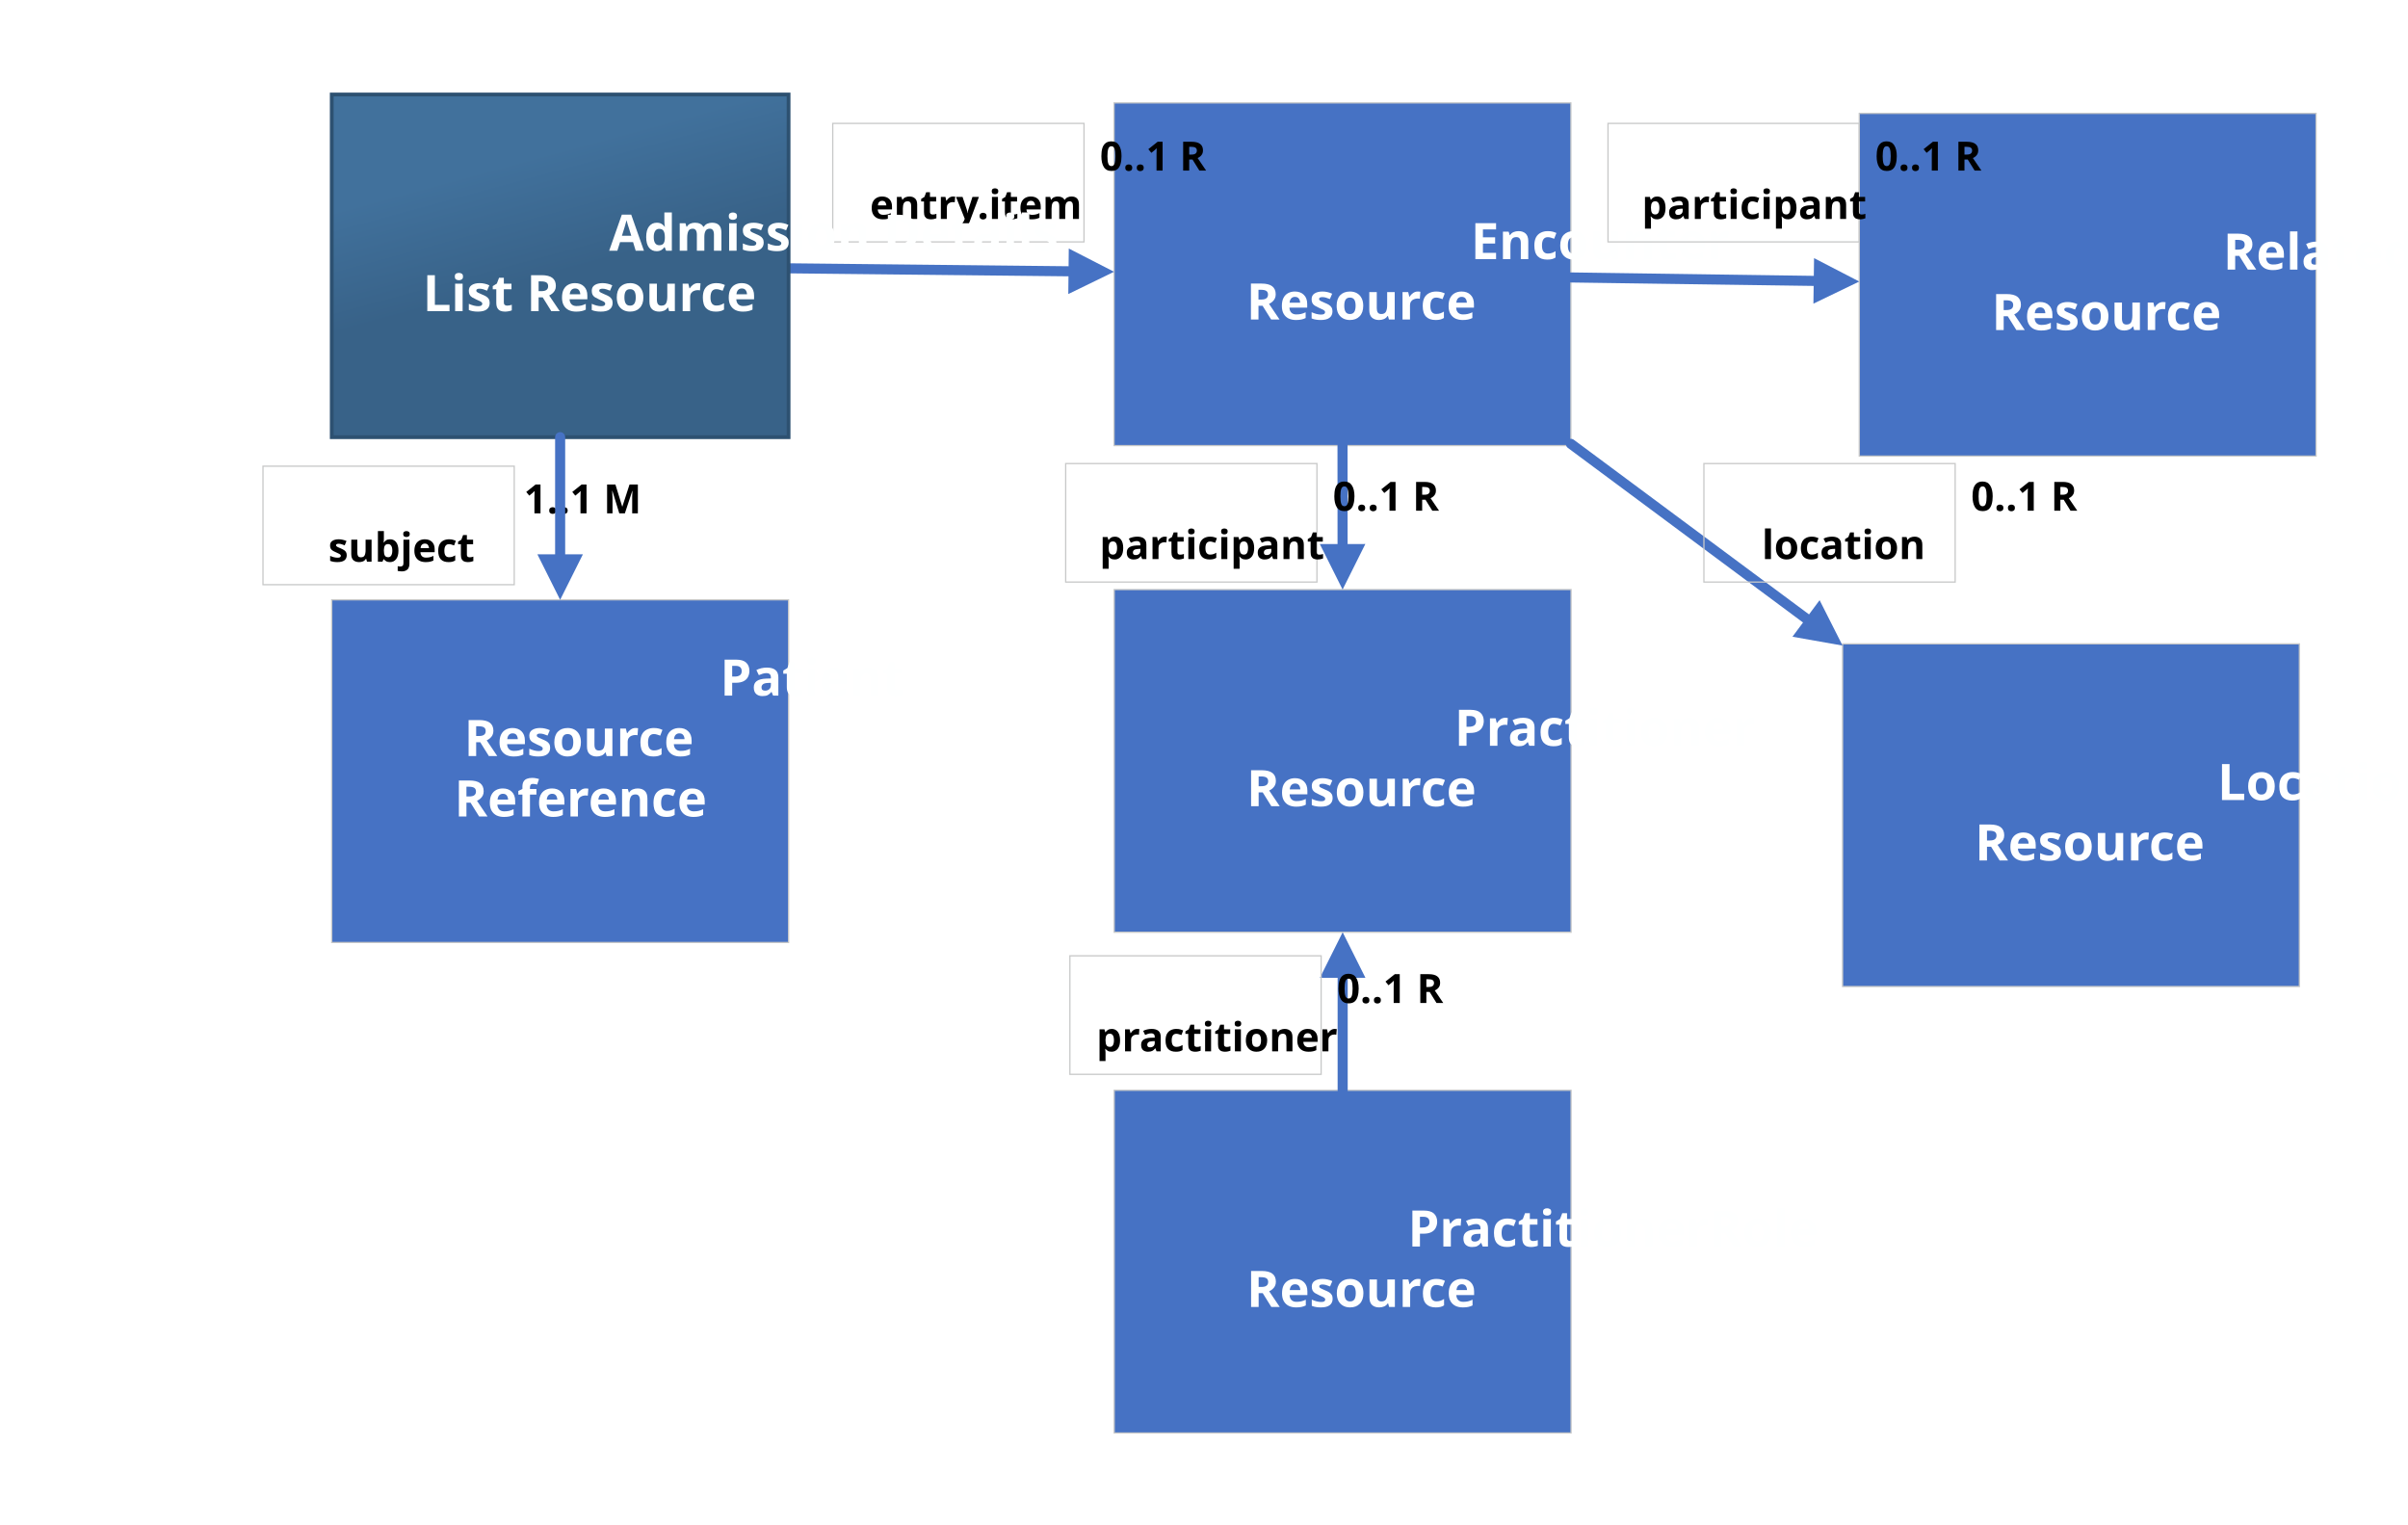
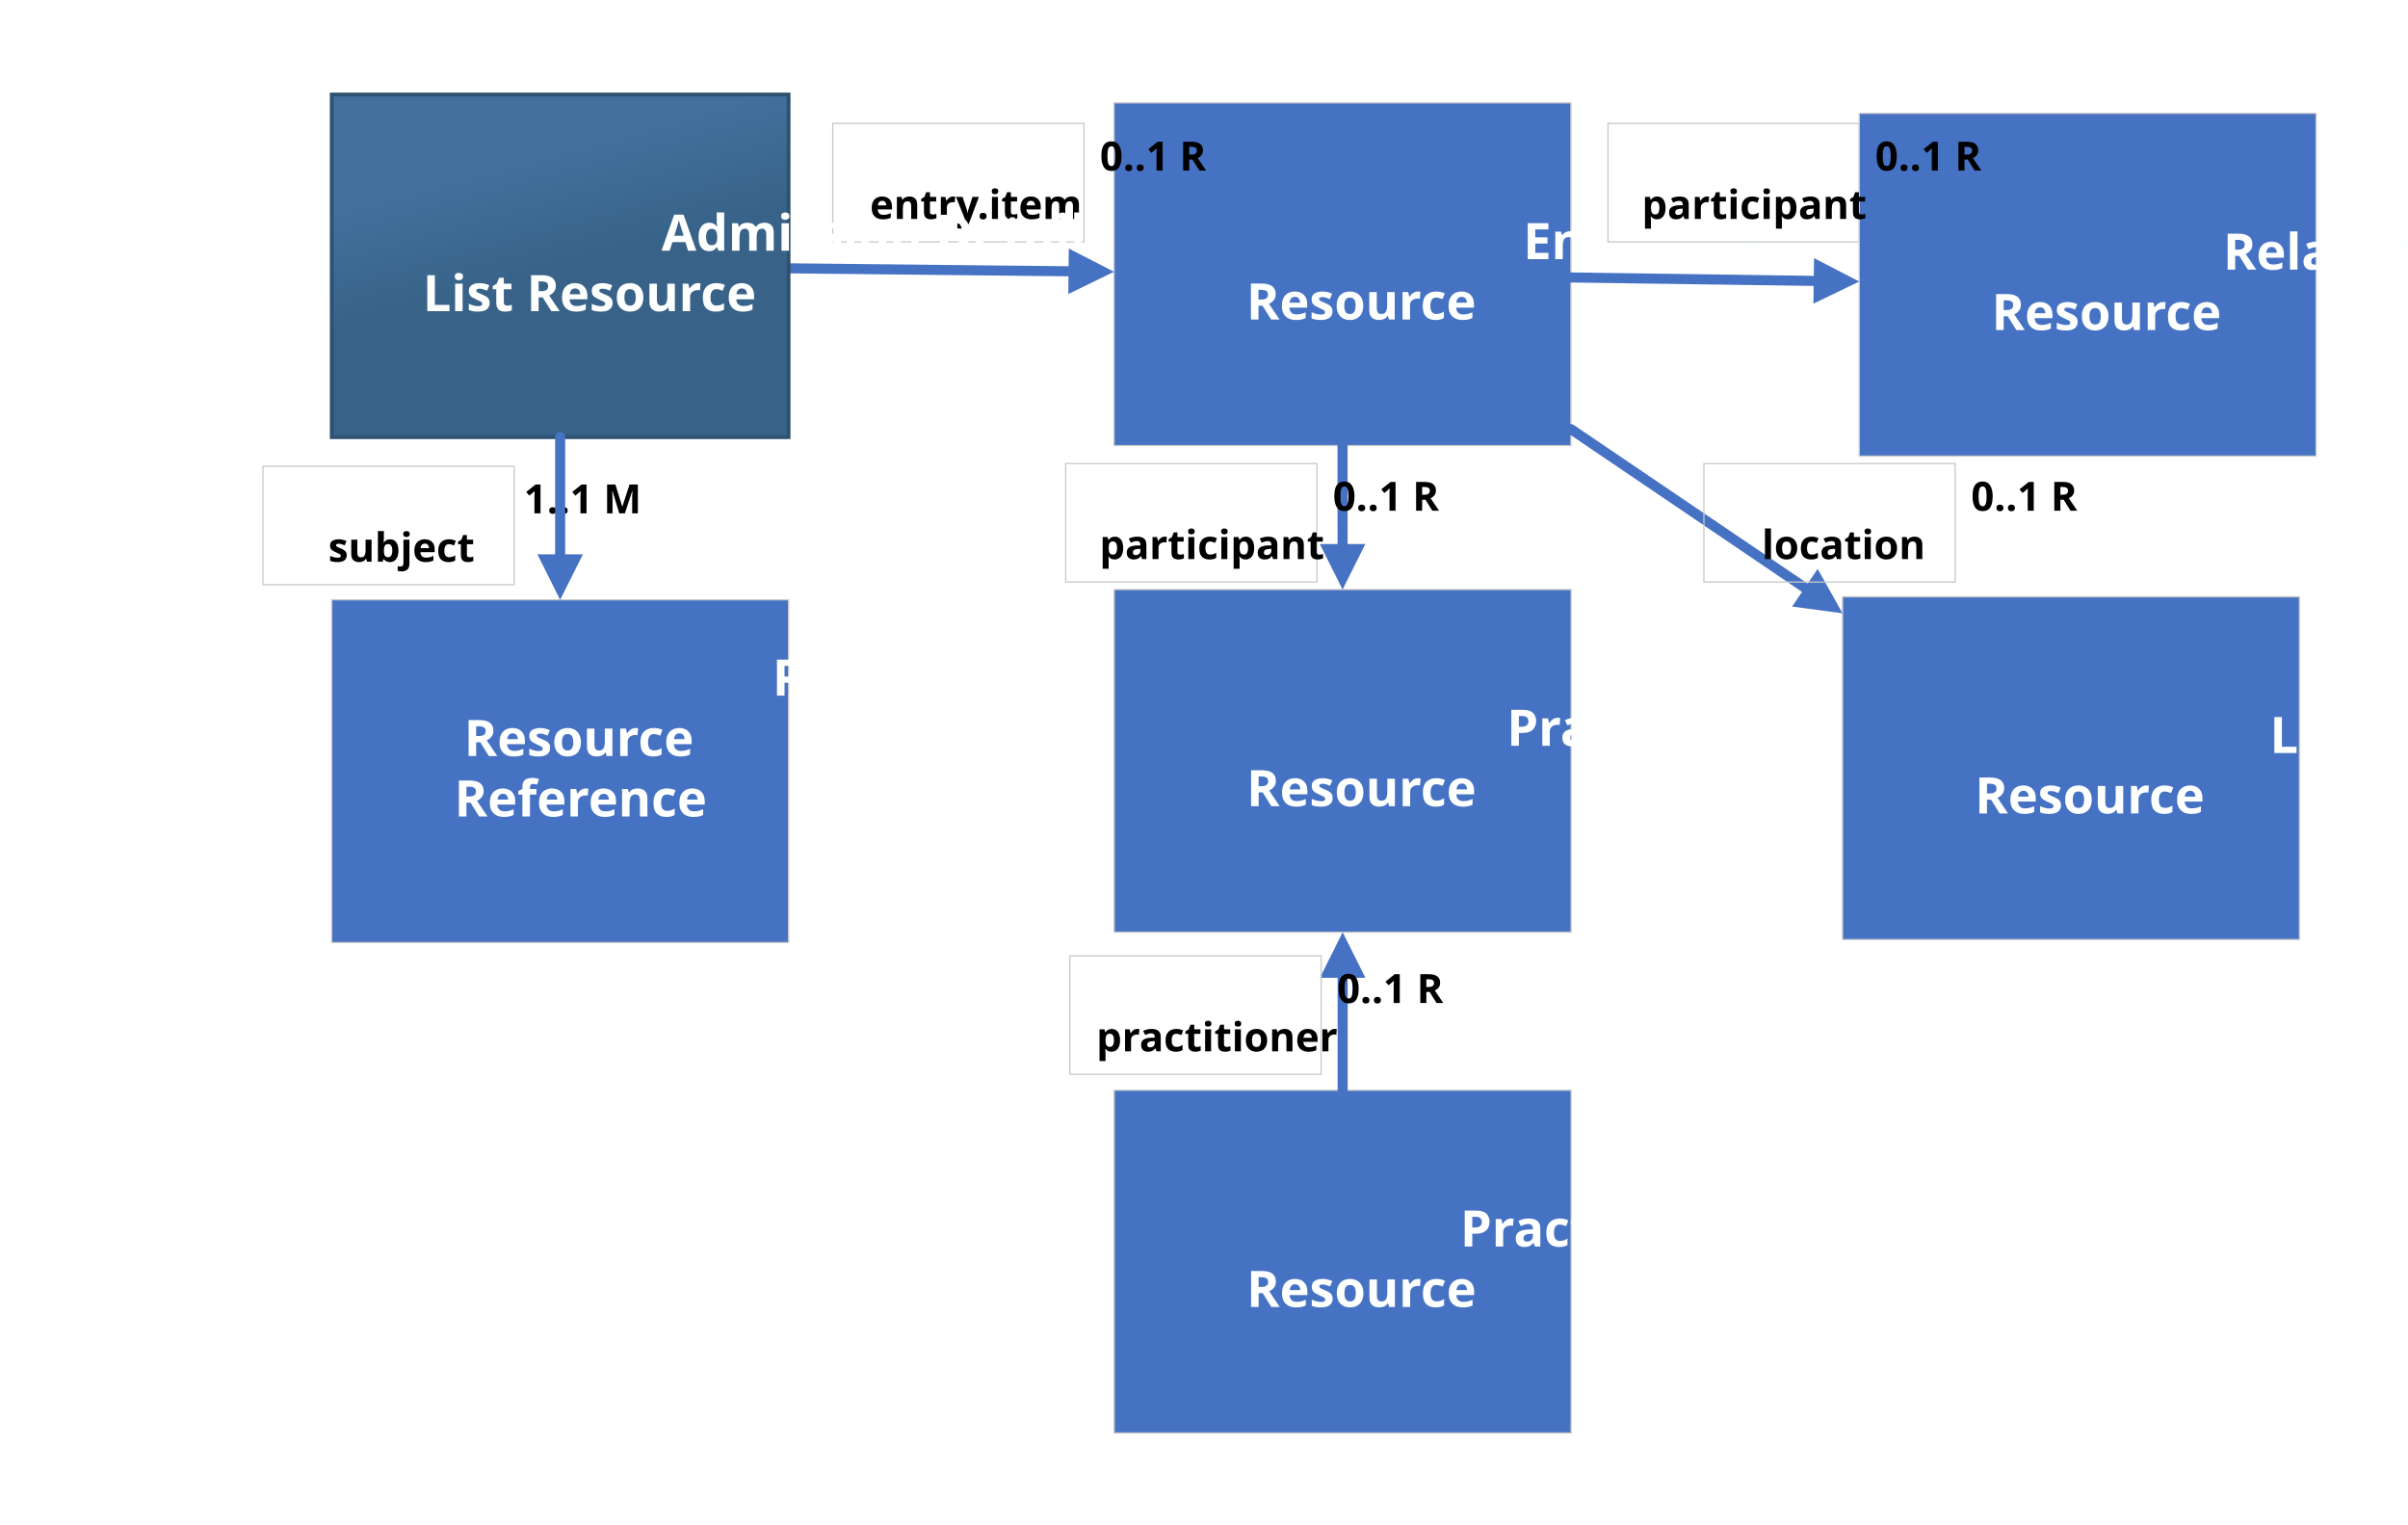
<svg xmlns="http://www.w3.org/2000/svg" xmlns:ns1="http://schemas.microsoft.com/visio/2003/SVGExtensions/" xmlns:xlink="http://www.w3.org/1999/xlink" width="6.641in" height="4.205in" viewBox="0 0 478.138 302.727" xml:space="preserve" color-interpolation-filters="sRGB" class="st9">
  <ns1:documentProperties ns1:langID="1033" ns1:metric="true" ns1:viewMarkup="false">
    <ns1:userDefs>
      <ns1:ud ns1:nameU="msvSubprocessMaster" ns1:prompt="" ns1:val="VT4(Rectangle)" />
      <ns1:ud ns1:nameU="msvNoAutoConnect" ns1:val="VT0(1):26" />
      <ns1:ud ns1:nameU="msvWarnOnPersonalInfo" ns1:val="VT0(1):5" />
    </ns1:userDefs>
  </ns1:documentProperties>
  <style type="text/css">
	
		.st1 {fill:#4672c4;stroke:#c7c8c8;stroke-width:0.25}
		.st2 {fill:#feffff;font-family:Calibri;font-size:0.833em;font-weight:bold}
		.st3 {font-size:1em}
		.st4 {marker-end:url(#mrkr4-10);stroke:#4672c4;stroke-linecap:round;stroke-linejoin:round;stroke-width:2}
		.st5 {fill:#4672c4;fill-opacity:1;stroke:#4672c4;stroke-opacity:1;stroke-width:0.442}
		.st6 {fill:#4672c4;fill-opacity:0;stroke:#c7c8c8;stroke-width:0.25}
		.st7 {fill:#000000;font-family:Calibri;font-size:0.667em;font-weight:bold}
		.st8 {fill:url(#grad0-74);stroke:#2d5171;stroke-width:0.75}
		.st9 {fill:none;fill-rule:evenodd;font-size:12px;overflow:visible;stroke-linecap:square;stroke-miterlimit:3}
	
	</style>
  <defs id="Patterns_And_Gradients">
    <linearGradient id="grad0-74" x1="0" y1="0" x2="1" y2="0" gradientTransform="rotate(250 0.5 0.5)">
      <stop offset="0" stop-color="#386288" stop-opacity="1" />
      <stop offset="0.48" stop-color="#386288" stop-opacity="1" />
      <stop offset="0.82" stop-color="#41719c" stop-opacity="1" />
    </linearGradient>
  </defs>
  <defs id="Markers">
    <g id="lend4">
      <path d="M 2 1 L 0 0 L 2 -1 L 2 1 " style="stroke:none" />
    </g>
    <marker id="mrkr4-10" class="st5" ns1:arrowType="4" ns1:arrowSize="2" ns1:setback="4.52" refX="-4.52" orient="auto" markerUnits="strokeWidth" overflow="visible">
      <use xlink:href="#lend4" transform="scale(-2.26,-2.26) " />
    </marker>
  </defs>
  <g ns1:mID="4" ns1:index="1" ns1:groupContext="foregroundPage">
    <ns1:userDefs>
      <ns1:ud ns1:nameU="msvThemeOrder" ns1:val="VT0(0):26" />
    </ns1:userDefs>
    <ns1:pageProperties ns1:drawingScale="0.0393701" ns1:pageScale="0.0393701" ns1:drawingUnits="24" ns1:shadowOffsetX="8.50394" ns1:shadowOffsetY="-8.50394" />
    <ns1:layer ns1:name="Connector" ns1:index="0" />
-     <g id="shape1-1" ns1:mID="1" ns1:groupContext="shape" transform="translate(221.211,-214.278)">
-       <ns1:custProps>
-         <ns1:cp ns1:nameU="Row_1" ns1:lbl="title" ns1:type="0" ns1:langID="2057" ns1:val="VT4(Bundle)" />
-       </ns1:custProps>
-       <ns1:userDefs>
-         <ns1:ud ns1:nameU="visVersion" ns1:val="VT0(15):26" />
-         <ns1:ud ns1:nameU="visAltText" ns1:val="VT4(Bundle)" />
-       </ns1:userDefs>
-       <ns1:textBlock ns1:margins="rect(4,4,4,4)" ns1:tabSpace="42.5197" />
-       <ns1:textRect cx="45.354" cy="268.711" width="90.71" height="68.031" />
-       <rect x="0" y="234.695" width="90.709" height="68.031" class="st1" />
-       <text x="24.06" y="265.71" class="st2" ns1:langID="2057">
-         <ns1:paragraph ns1:horizAlign="1" />
-         <ns1:tabList />Encounter <ns1:newlineChar />
-         <tspan x="26.27" dy="1.2em" class="st3">Resource </tspan>
-       </text>
-     </g>
+     <a xlink:href="explore_admission_details.html#mapping-for-admission-details-encounter">
+       <g id="shape1-1" ns1:mID="1" ns1:groupContext="shape" transform="translate(221.211,-214.278)">
+         <ns1:custProps>
+           <ns1:cp ns1:nameU="Row_1" ns1:lbl="title" ns1:type="0" ns1:langID="2057" ns1:val="VT4(Bundle)" />
+         </ns1:custProps>
+         <ns1:userDefs>
+           <ns1:ud ns1:nameU="visVersion" ns1:val="VT0(15):26" />
+           <ns1:ud ns1:nameU="visAltText" ns1:val="VT4(Bundle)" />
+         </ns1:userDefs>
+         <ns1:textBlock ns1:margins="rect(4,4,4,4)" ns1:tabSpace="42.5197" />
+         <ns1:textRect cx="45.354" cy="268.711" width="90.71" height="68.031" />
+         <rect x="0" y="234.695" width="90.709" height="68.031" class="st1" />
+         <text x="24.06" y="265.71" class="st2" ns1:langID="2057">
+           <ns1:paragraph ns1:horizAlign="1" />
+           <ns1:tabList />Encounter <ns1:newlineChar />
+           <tspan x="26.27" dy="1.2em" class="st3">Resource </tspan>
+         </text>
+       </g>
+     </a>
    <g id="shape2-5" ns1:mID="2" ns1:groupContext="shape" ns1:layerMember="0" transform="translate(156.581,-256.214)">
      <ns1:userDefs>
        <ns1:ud ns1:nameU="visVersion" ns1:val="VT0(15):26" />
      </ns1:userDefs>
      <path d="M0 309.47 L55.59 310.06" class="st4" />
    </g>
-     <g id="shape3-11" ns1:mID="3" ns1:groupContext="shape" transform="translate(365.865,-106.886)">
-       <ns1:custProps>
-         <ns1:cp ns1:nameU="Row_1" ns1:lbl="title" ns1:type="0" ns1:langID="2057" ns1:val="VT4(Bundle)" />
-       </ns1:custProps>
-       <ns1:userDefs>
-         <ns1:ud ns1:nameU="visVersion" ns1:val="VT0(15):26" />
-         <ns1:ud ns1:nameU="visAltText" ns1:val="VT4(Bundle)" />
-       </ns1:userDefs>
-       <ns1:textBlock ns1:margins="rect(4,4,4,4)" ns1:tabSpace="42.5197" />
-       <ns1:textRect cx="45.354" cy="268.711" width="90.71" height="68.031" />
-       <rect x="0" y="234.695" width="90.709" height="68.031" class="st1" />
-       <text x="27.66" y="265.71" class="st2" ns1:langID="2057">
-         <ns1:paragraph ns1:horizAlign="1" />
-         <ns1:tabList />Location <ns1:newlineChar />
-         <tspan x="26.27" dy="1.2em" class="st3">Resource </tspan>
-       </text>
-     </g>
-     <g id="shape4-15" ns1:mID="4" ns1:groupContext="shape" transform="translate(221.244,-117.662)">
-       <ns1:custProps>
-         <ns1:cp ns1:nameU="Row_1" ns1:lbl="title" ns1:type="0" ns1:langID="2057" ns1:val="VT4(Bundle)" />
-       </ns1:custProps>
-       <ns1:userDefs>
-         <ns1:ud ns1:nameU="visVersion" ns1:val="VT0(15):26" />
-         <ns1:ud ns1:nameU="visAltText" ns1:val="VT4(Bundle)" />
-       </ns1:userDefs>
-       <ns1:textBlock ns1:margins="rect(4,4,4,4)" ns1:tabSpace="42.5197" />
-       <ns1:textRect cx="45.354" cy="268.711" width="90.71" height="68.031" />
-       <rect x="0" y="234.695" width="90.709" height="68.031" class="st1" />
-       <text x="20.77" y="265.71" class="st2" ns1:langID="2057">
-         <ns1:paragraph ns1:horizAlign="1" />
-         <ns1:tabList />Practitioner<ns1:newlineChar />
-         <tspan x="26.27" dy="1.2em" class="st3">Resource </tspan>
-       </text>
-     </g>
+     <a xlink:href="explore_admission_details.html#mapping-for-admission-details-location">
+       <g id="shape3-11" ns1:mID="3" ns1:groupContext="shape" transform="translate(365.865,-116.22)">
+         <ns1:custProps>
+           <ns1:cp ns1:nameU="Row_1" ns1:lbl="title" ns1:type="0" ns1:langID="2057" ns1:val="VT4(Bundle)" />
+         </ns1:custProps>
+         <ns1:userDefs>
+           <ns1:ud ns1:nameU="visVersion" ns1:val="VT0(15):26" />
+           <ns1:ud ns1:nameU="visAltText" ns1:val="VT4(Bundle)" />
+         </ns1:userDefs>
+         <ns1:textBlock ns1:margins="rect(4,4,4,4)" ns1:tabSpace="42.5197" />
+         <ns1:textRect cx="45.354" cy="268.711" width="90.71" height="68.031" />
+         <rect x="0" y="234.695" width="90.709" height="68.031" class="st1" />
+         <text x="27.66" y="265.71" class="st2" ns1:langID="2057">
+           <ns1:paragraph ns1:horizAlign="1" />
+           <ns1:tabList />Location <ns1:newlineChar />
+           <tspan x="26.27" dy="1.2em" class="st3">Resource </tspan>
+         </text>
+       </g>
+     </a>
+     <a xlink:href="explore_admission_details.html#mapping-for-admission-details-practitioner">
+       <g id="shape4-15" ns1:mID="4" ns1:groupContext="shape" transform="translate(221.244,-117.662)">
+         <ns1:custProps>
+           <ns1:cp ns1:nameU="Row_1" ns1:lbl="title" ns1:type="0" ns1:langID="2057" ns1:val="VT4(Bundle)" />
+         </ns1:custProps>
+         <ns1:userDefs>
+           <ns1:ud ns1:nameU="visVersion" ns1:val="VT0(15):26" />
+           <ns1:ud ns1:nameU="visAltText" ns1:val="VT4(Bundle)" />
+         </ns1:userDefs>
+         <ns1:textBlock ns1:margins="rect(4,4,4,4)" ns1:tabSpace="42.5197" />
+         <ns1:textRect cx="45.354" cy="268.711" width="90.71" height="68.031" />
+         <rect x="0" y="234.695" width="90.709" height="68.031" class="st1" />
+         <text x="20.77" y="265.71" class="st2" ns1:langID="2057">
+           <ns1:paragraph ns1:horizAlign="1" />
+           <ns1:tabList />Practitioner<ns1:newlineChar />
+           <tspan x="26.27" dy="1.2em" class="st3">Resource </tspan>
+         </text>
+       </g>
+     </a>
    <g id="shape5-19" ns1:mID="5" ns1:groupContext="shape" ns1:layerMember="0" transform="translate(259.495,-214.278)">
      <ns1:userDefs>
        <ns1:ud ns1:nameU="visVersion" ns1:val="VT0(15):26" />
      </ns1:userDefs>
      <path d="M7.08 302.73 L7.09 322.27" class="st4" />
    </g>
-     <g id="shape6-24" ns1:mID="6" ns1:groupContext="shape" ns1:layerMember="0" transform="translate(311.919,-214.622)">
-       <ns1:userDefs>
-         <ns1:ud ns1:nameU="visVersion" ns1:val="VT0(15):26" />
-       </ns1:userDefs>
-       <path d="M0 302.73 L46.69 337.39" class="st4" />
-     </g>
-     <g id="shape7-29" ns1:mID="7" ns1:groupContext="shape" transform="translate(221.244,-18.25)">
-       <ns1:custProps>
-         <ns1:cp ns1:nameU="Row_1" ns1:lbl="title" ns1:type="0" ns1:langID="2057" ns1:val="VT4(Bundle)" />
-       </ns1:custProps>
-       <ns1:userDefs>
-         <ns1:ud ns1:nameU="visVersion" ns1:val="VT0(15):26" />
-         <ns1:ud ns1:nameU="visAltText" ns1:val="VT4(Bundle)" />
-       </ns1:userDefs>
-       <ns1:textBlock ns1:margins="rect(4,4,4,4)" ns1:tabSpace="42.5197" />
-       <ns1:textRect cx="45.354" cy="268.711" width="90.71" height="68.031" />
-       <rect x="0" y="234.695" width="90.709" height="68.031" class="st1" />
-       <text x="11.52" y="265.71" class="st2" ns1:langID="2057">
-         <ns1:paragraph ns1:horizAlign="1" />
-         <ns1:tabList />PractitionerRole<ns1:newlineChar />
-         <tspan x="26.27" dy="1.2em" class="st3">Resource </tspan>
-       </text>
-     </g>
+     <g id="shape6-24" ns1:mID="6" ns1:groupContext="shape" ns1:layerMember="0" transform="translate(311.919,-217.549)">
+       <ns1:userDefs>
+         <ns1:ud ns1:nameU="visVersion" ns1:val="VT0(15):26" />
+       </ns1:userDefs>
+       <path d="M0 302.73 L46.46 334.22" class="st4" />
+     </g>
+     <a xlink:href="explore_admission_details.html#mapping-for-admission-details-practitionerole">
+       <g id="shape7-29" ns1:mID="7" ns1:groupContext="shape" transform="translate(221.244,-18.25)">
+         <ns1:custProps>
+           <ns1:cp ns1:nameU="Row_1" ns1:lbl="title" ns1:type="0" ns1:langID="2057" ns1:val="VT4(Bundle)" />
+         </ns1:custProps>
+         <ns1:userDefs>
+           <ns1:ud ns1:nameU="visVersion" ns1:val="VT0(15):26" />
+           <ns1:ud ns1:nameU="visAltText" ns1:val="VT4(Bundle)" />
+         </ns1:userDefs>
+         <ns1:textBlock ns1:margins="rect(4,4,4,4)" ns1:tabSpace="42.5197" />
+         <ns1:textRect cx="45.354" cy="268.711" width="90.71" height="68.031" />
+         <rect x="0" y="234.695" width="90.709" height="68.031" class="st1" />
+         <text x="11.52" y="265.71" class="st2" ns1:langID="2057">
+           <ns1:paragraph ns1:horizAlign="1" />
+           <ns1:tabList />PractitionerRole<ns1:newlineChar />
+           <tspan x="26.27" dy="1.2em" class="st3">Resource </tspan>
+         </text>
+       </g>
+     </a>
    <g id="shape8-33" ns1:mID="8" ns1:groupContext="shape" ns1:layerMember="0" transform="translate(259.512,-86.2815)">
      <ns1:userDefs>
        <ns1:ud ns1:nameU="visVersion" ns1:val="VT0(15):26" />
      </ns1:userDefs>
      <path d="M7.09 302.73 L7.09 280.39" class="st4" />
    </g>
    <g id="shape9-38" ns1:mID="9" ns1:groupContext="shape" transform="translate(52.2172,-186.661)">
      <ns1:textBlock ns1:margins="rect(4,4,4,4)" ns1:tabSpace="42.5197" />
      <ns1:textRect cx="24.945" cy="290.963" width="49.89" height="23.528" />
      <rect x="0" y="279.199" width="49.89" height="23.528" class="st6" />
      <text x="14.35" y="288.56" class="st7" ns1:langID="2057">
        <ns1:paragraph ns1:horizAlign="1" />
        <ns1:tabList />1..1 M<ns1:newlineChar />
        <tspan x="12.96" dy="1.2em" class="st3">subject</tspan>
      </text>
    </g>
    <g id="shape10-42" ns1:mID="10" ns1:groupContext="shape" transform="translate(165.351,-254.713)">
      <ns1:textBlock ns1:margins="rect(4,4,4,4)" ns1:tabSpace="42.5197" />
      <ns1:textRect cx="24.945" cy="290.963" width="49.89" height="23.528" />
      <rect x="0" y="279.199" width="49.89" height="23.528" class="st6" />
      <text x="15.6" y="288.56" class="st7" ns1:langID="2057">
        <ns1:paragraph ns1:horizAlign="1" />
        <ns1:tabList />0..1 R<ns1:newlineChar />
        <tspan x="7.38" dy="1.2em" class="st3">entry.item </tspan>
      </text>
    </g>
    <g id="shape11-46" ns1:mID="11" ns1:groupContext="shape" transform="translate(338.332,-187.182)">
      <ns1:textBlock ns1:margins="rect(4,4,4,4)" ns1:tabSpace="42.5197" />
      <ns1:textRect cx="24.945" cy="290.963" width="49.89" height="23.528" />
      <rect x="0" y="279.199" width="49.89" height="23.528" class="st6" />
      <text x="15.6" y="288.56" class="st7" ns1:langID="2057">
        <ns1:paragraph ns1:horizAlign="1" />
        <ns1:tabList />0..1 R<ns1:newlineChar />
        <tspan x="11.5" dy="1.2em" class="st3">location </tspan>
      </text>
    </g>
    <g id="shape12-50" ns1:mID="12" ns1:groupContext="shape" transform="translate(211.606,-187.182)">
      <ns1:textBlock ns1:margins="rect(4,4,4,4)" ns1:tabSpace="42.5197" />
      <ns1:textRect cx="24.945" cy="290.963" width="49.89" height="23.528" />
      <rect x="0" y="279.199" width="49.89" height="23.528" class="st6" />
      <text x="15.6" y="288.56" class="st7" ns1:langID="2057">
        <ns1:paragraph ns1:horizAlign="1" />
        <ns1:tabList />0..1 R<ns1:newlineChar />
        <tspan x="6.72" dy="1.2em" class="st3">participant</tspan>
      </text>
    </g>
    <g id="shape13-54" ns1:mID="13" ns1:groupContext="shape" transform="translate(212.44,-89.4534)">
      <ns1:textBlock ns1:margins="rect(4,4,4,4)" ns1:tabSpace="42.5197" />
      <ns1:textRect cx="24.945" cy="290.963" width="49.89" height="23.528" />
      <rect x="0" y="279.199" width="49.89" height="23.528" class="st6" />
      <text x="15.6" y="288.56" class="st7" ns1:langID="2057">
        <ns1:paragraph ns1:horizAlign="1" />
        <ns1:tabList />0..1 R<ns1:newlineChar />
        <tspan x="5.26" dy="1.2em" class="st3">practitioner</tspan>
      </text>
    </g>
-     <a xlink:href="explore_birth_details.html#mapping-for-bundle">
+     <a xlink:href="explore_admission_details.html#mapping-for-admission-details-relatedperson">
      <g id="shape14-58" ns1:mID="14" ns1:groupContext="shape" transform="translate(369.179,-212.194)">
        <ns1:custProps>
          <ns1:cp ns1:nameU="Row_1" ns1:lbl="title" ns1:type="0" ns1:langID="2057" ns1:val="VT4(Bundle)" />
        </ns1:custProps>
        <ns1:userDefs>
          <ns1:ud ns1:nameU="visVersion" ns1:val="VT0(15):26" />
          <ns1:ud ns1:nameU="visAltText" ns1:val="VT4(Bundle)" />
        </ns1:userDefs>
        <ns1:textBlock ns1:margins="rect(4,4,4,4)" ns1:tabSpace="42.5197" />
        <ns1:textRect cx="45.354" cy="268.711" width="90.71" height="68.031" />
        <rect x="0" y="234.695" width="90.709" height="68.031" class="st1" />
        <text x="15.07" y="265.71" class="st2" ns1:langID="2057">
          <ns1:paragraph ns1:horizAlign="1" />
          <ns1:tabList />RelatedPerson<ns1:newlineChar />
          <tspan x="26.27" dy="1.2em" class="st3">Resource </tspan>
        </text>
      </g>
    </a>
    <g id="shape15-62" ns1:mID="15" ns1:groupContext="shape" transform="translate(319.289,-254.713)">
      <ns1:textBlock ns1:margins="rect(4,4,4,4)" ns1:tabSpace="42.5197" />
      <ns1:textRect cx="24.945" cy="290.963" width="49.89" height="23.528" />
      <rect x="0" y="279.199" width="49.89" height="23.528" class="st6" />
      <text x="15.6" y="288.56" class="st7" ns1:langID="2057">
        <ns1:paragraph ns1:horizAlign="1" />
        <ns1:tabList />0..1 R<ns1:newlineChar />
        <tspan x="6.72" dy="1.2em" class="st3">participant</tspan>
      </text>
    </g>
    <g id="shape16-66" ns1:mID="16" ns1:groupContext="shape" ns1:layerMember="0" transform="translate(311.919,-254.338)">
      <ns1:userDefs>
        <ns1:ud ns1:nameU="visVersion" ns1:val="VT0(15):26" />
      </ns1:userDefs>
      <path d="M0 309.41 L48.22 310.09" class="st4" />
    </g>
-     <g id="shape17-71" ns1:mID="17" ns1:groupContext="shape" transform="translate(65.872,-215.945)">
-       <ns1:custProps>
-         <ns1:cp ns1:nameU="Row_1" ns1:lbl="title" ns1:type="0" ns1:langID="2057" ns1:val="VT4(Bundle)" />
-       </ns1:custProps>
-       <ns1:userDefs>
-         <ns1:ud ns1:nameU="visVersion" ns1:val="VT0(15):26" />
-         <ns1:ud ns1:nameU="visAltText" ns1:val="VT4(Bundle)" />
-       </ns1:userDefs>
-       <ns1:textBlock ns1:margins="rect(4,4,4,4)" ns1:tabSpace="42.5197" />
-       <ns1:textRect cx="45.354" cy="268.711" width="90.71" height="68.031" />
-       <rect x="0" y="234.695" width="90.709" height="68.031" class="st8" />
-       <text x="8.31" y="265.71" class="st2" ns1:langID="2057">
-         <ns1:paragraph ns1:horizAlign="1" />
-         <ns1:tabList />Admission Details<ns1:newlineChar />
-         <tspan x="18.07" dy="1.2em" class="st3">List Resource</tspan>
-       </text>
-     </g>
-     <g id="shape18-77" ns1:mID="18" ns1:groupContext="shape" transform="translate(65.872,-115.624)">
-       <ns1:custProps>
-         <ns1:cp ns1:nameU="Row_1" ns1:lbl="title" ns1:type="0" ns1:langID="2057" ns1:val="VT4(Bundle)" />
-       </ns1:custProps>
-       <ns1:userDefs>
-         <ns1:ud ns1:nameU="visVersion" ns1:val="VT0(15):26" />
-         <ns1:ud ns1:nameU="visAltText" ns1:val="VT4(Bundle)" />
-       </ns1:userDefs>
-       <ns1:textBlock ns1:margins="rect(4,4,4,4)" ns1:tabSpace="42.5197" />
-       <ns1:textRect cx="45.354" cy="268.711" width="90.71" height="68.031" />
-       <rect x="0" y="234.695" width="90.709" height="68.031" class="st1" />
-       <text x="30.33" y="253.71" class="st2" ns1:langID="2057">
-         <ns1:paragraph ns1:horizAlign="1" />
-         <ns1:tabList />Patient <ns1:newlineChar />
-         <tspan x="26.27" dy="1.2em" class="st3">Resource<ns1:newlineChar />
-         </tspan>
-         <tspan x="24.34" dy="1.2em" class="st3">Reference</tspan>
-         <ns1:newlineChar />
-       </text>
-     </g>
+     <a xlink:href="explore_admission_details.html#mapping-for-admission-details-list">
+       <g id="shape17-71" ns1:mID="17" ns1:groupContext="shape" transform="translate(65.872,-215.945)">
+         <ns1:custProps>
+           <ns1:cp ns1:nameU="Row_1" ns1:lbl="title" ns1:type="0" ns1:langID="2057" ns1:val="VT4(Bundle)" />
+         </ns1:custProps>
+         <ns1:userDefs>
+           <ns1:ud ns1:nameU="visVersion" ns1:val="VT0(15):26" />
+           <ns1:ud ns1:nameU="visAltText" ns1:val="VT4(Bundle)" />
+         </ns1:userDefs>
+         <ns1:textBlock ns1:margins="rect(4,4,4,4)" ns1:tabSpace="42.5197" />
+         <ns1:textRect cx="45.354" cy="268.711" width="90.71" height="68.031" />
+         <rect x="0" y="234.695" width="90.709" height="68.031" class="st8" />
+         <text x="8.31" y="265.71" class="st2" ns1:langID="2057">
+           <ns1:paragraph ns1:horizAlign="1" />
+           <ns1:tabList />Admission Details<ns1:newlineChar />
+           <tspan x="18.07" dy="1.2em" class="st3">List Resource</tspan>
+         </text>
+       </g>
+     </a>
+     <a xlink:href="explore_admission_details.html#mapping-for-admission-details-patient">
+       <g id="shape18-77" ns1:mID="18" ns1:groupContext="shape" transform="translate(65.872,-115.624)">
+         <ns1:custProps>
+           <ns1:cp ns1:nameU="Row_1" ns1:lbl="title" ns1:type="0" ns1:langID="2057" ns1:val="VT4(Bundle)" />
+         </ns1:custProps>
+         <ns1:userDefs>
+           <ns1:ud ns1:nameU="visVersion" ns1:val="VT0(15):26" />
+           <ns1:ud ns1:nameU="visAltText" ns1:val="VT4(Bundle)" />
+         </ns1:userDefs>
+         <ns1:textBlock ns1:margins="rect(4,4,4,4)" ns1:tabSpace="42.5197" />
+         <ns1:textRect cx="45.354" cy="268.711" width="90.71" height="68.031" />
+         <rect x="0" y="234.695" width="90.709" height="68.031" class="st1" />
+         <text x="30.33" y="253.71" class="st2" ns1:langID="2057">
+           <ns1:paragraph ns1:horizAlign="1" />
+           <ns1:tabList />Patient <ns1:newlineChar />
+           <tspan x="26.27" dy="1.2em" class="st3">Resource<ns1:newlineChar />
+           </tspan>
+           <tspan x="24.34" dy="1.2em" class="st3">Reference</tspan>
+           <ns1:newlineChar />
+         </text>
+       </g>
+     </a>
    <g id="shape19-82" ns1:mID="19" ns1:groupContext="shape" ns1:layerMember="0" transform="translate(118.313,-215.945)">
      <ns1:userDefs>
        <ns1:ud ns1:nameU="visVersion" ns1:val="VT0(15):26" />
      </ns1:userDefs>
      <path d="M-7.09 302.73 L-7.09 325.98" class="st4" />
    </g>
  </g>
</svg>
